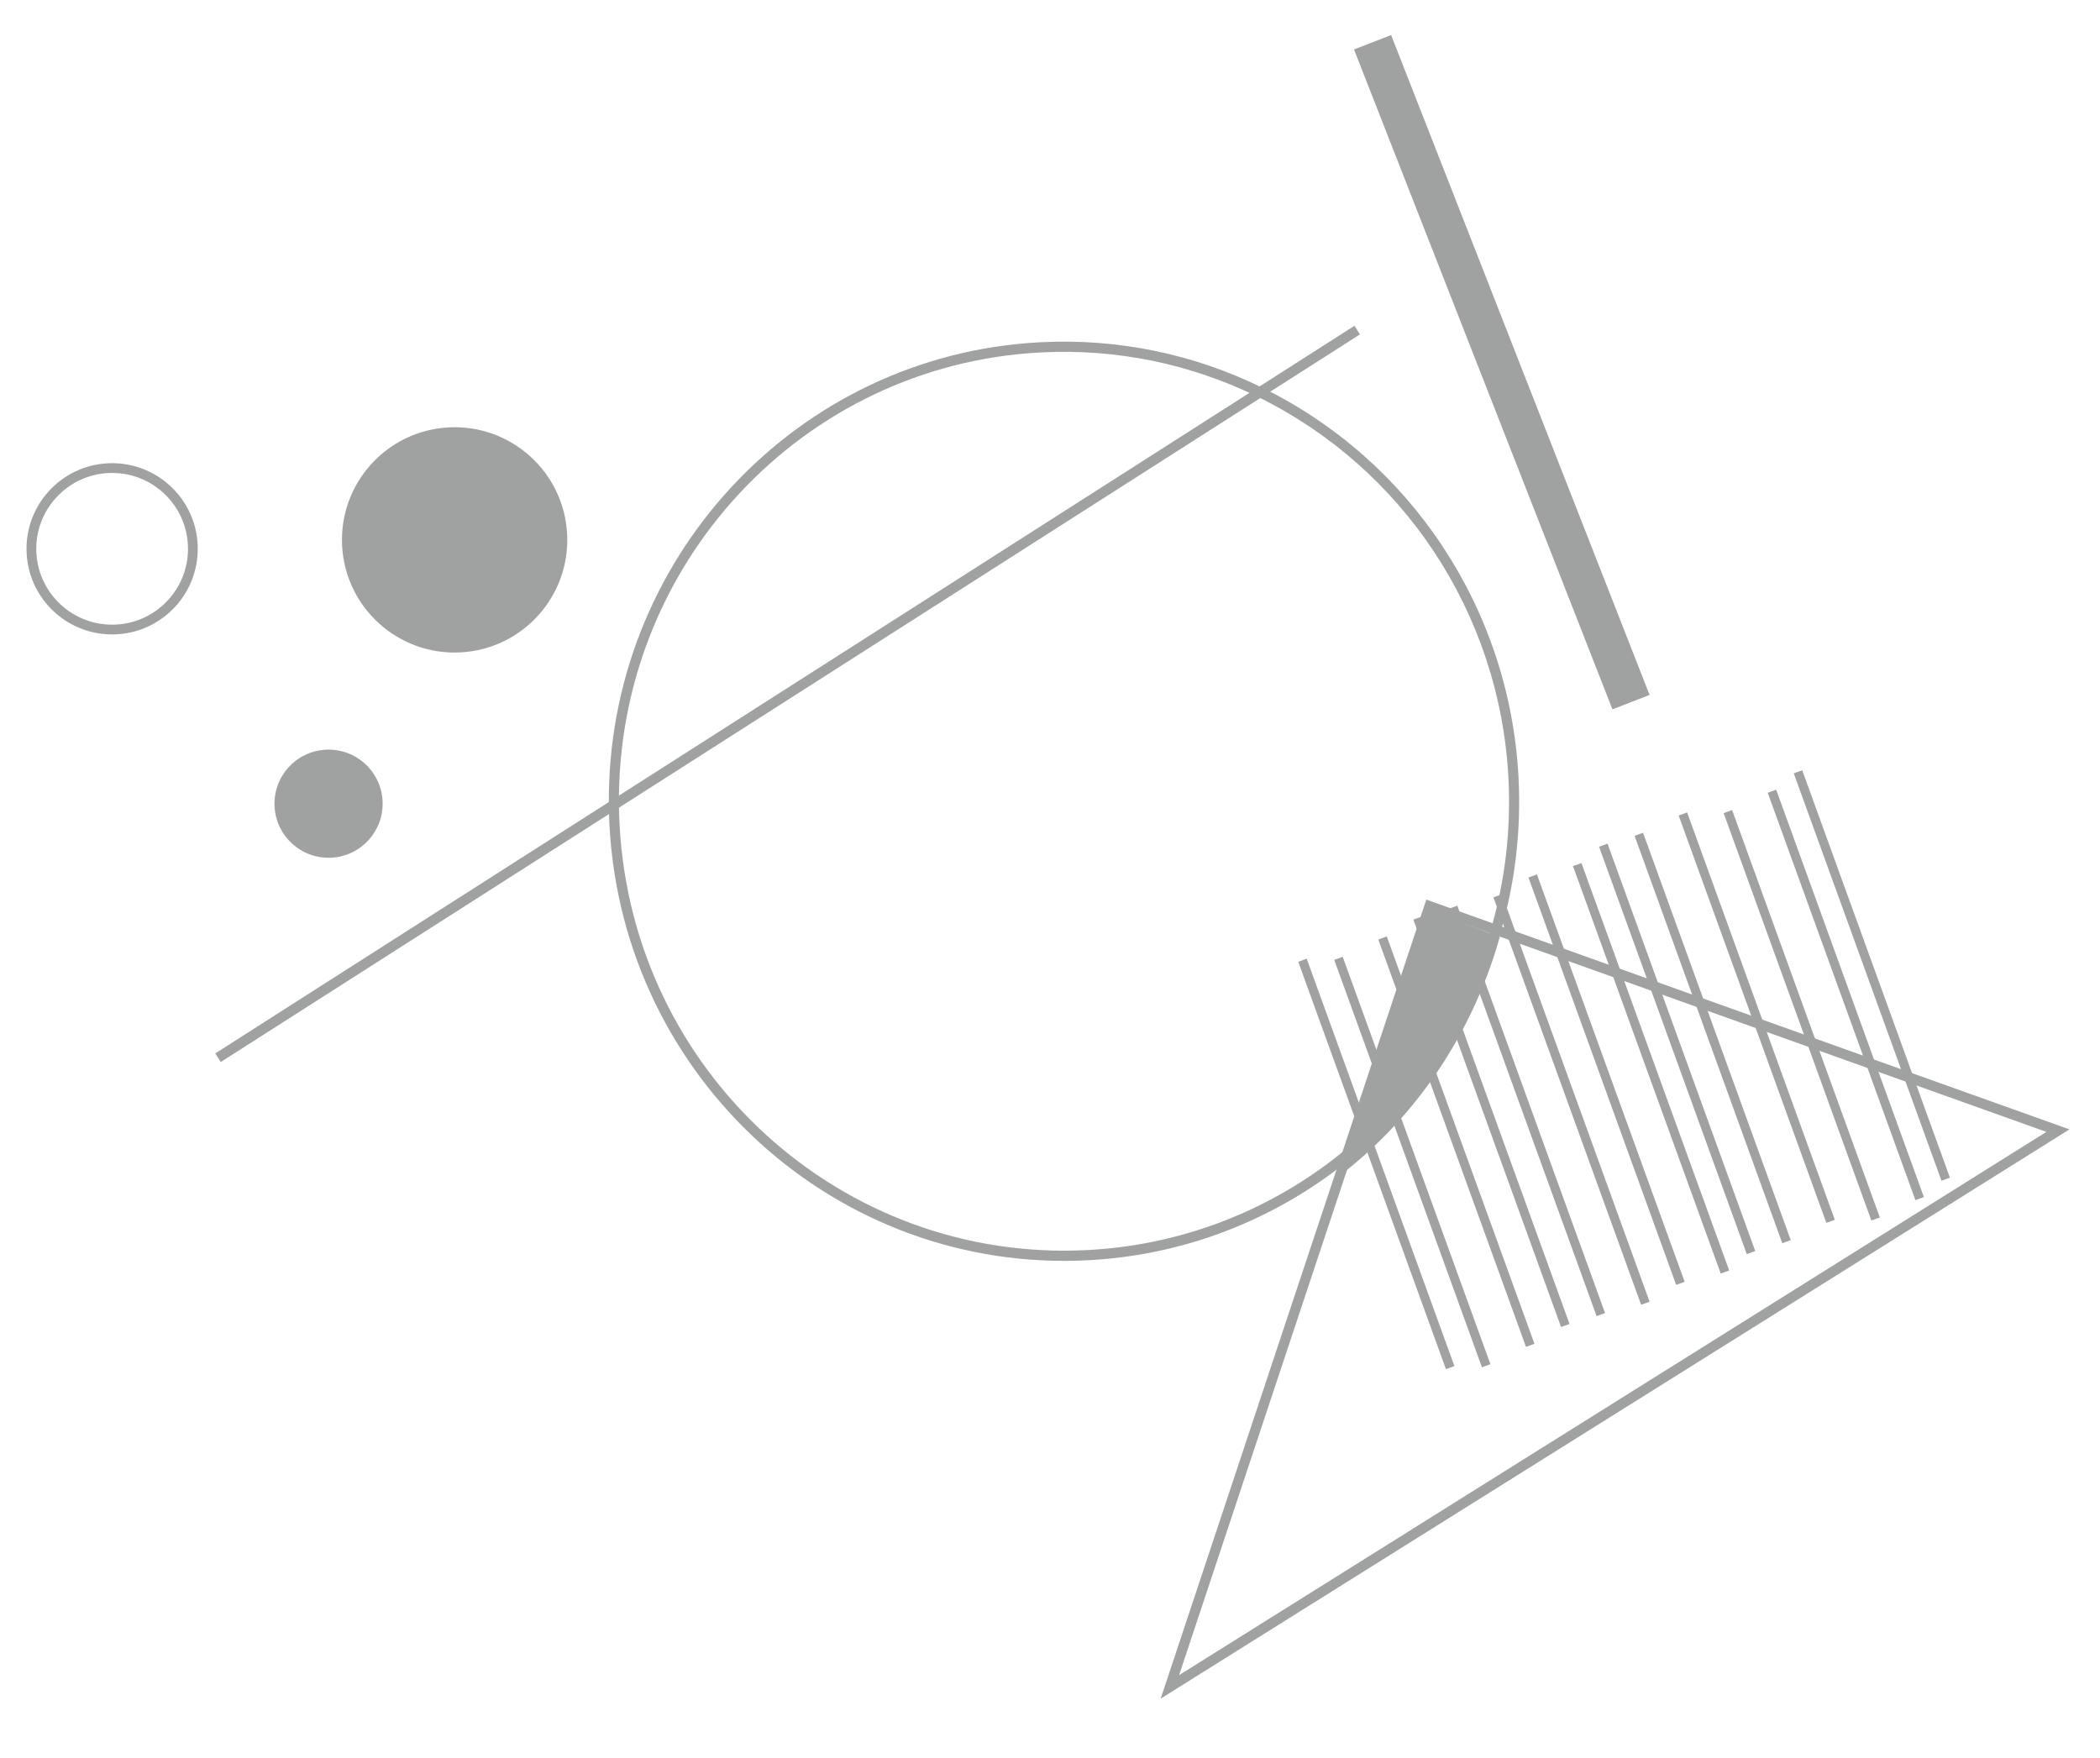
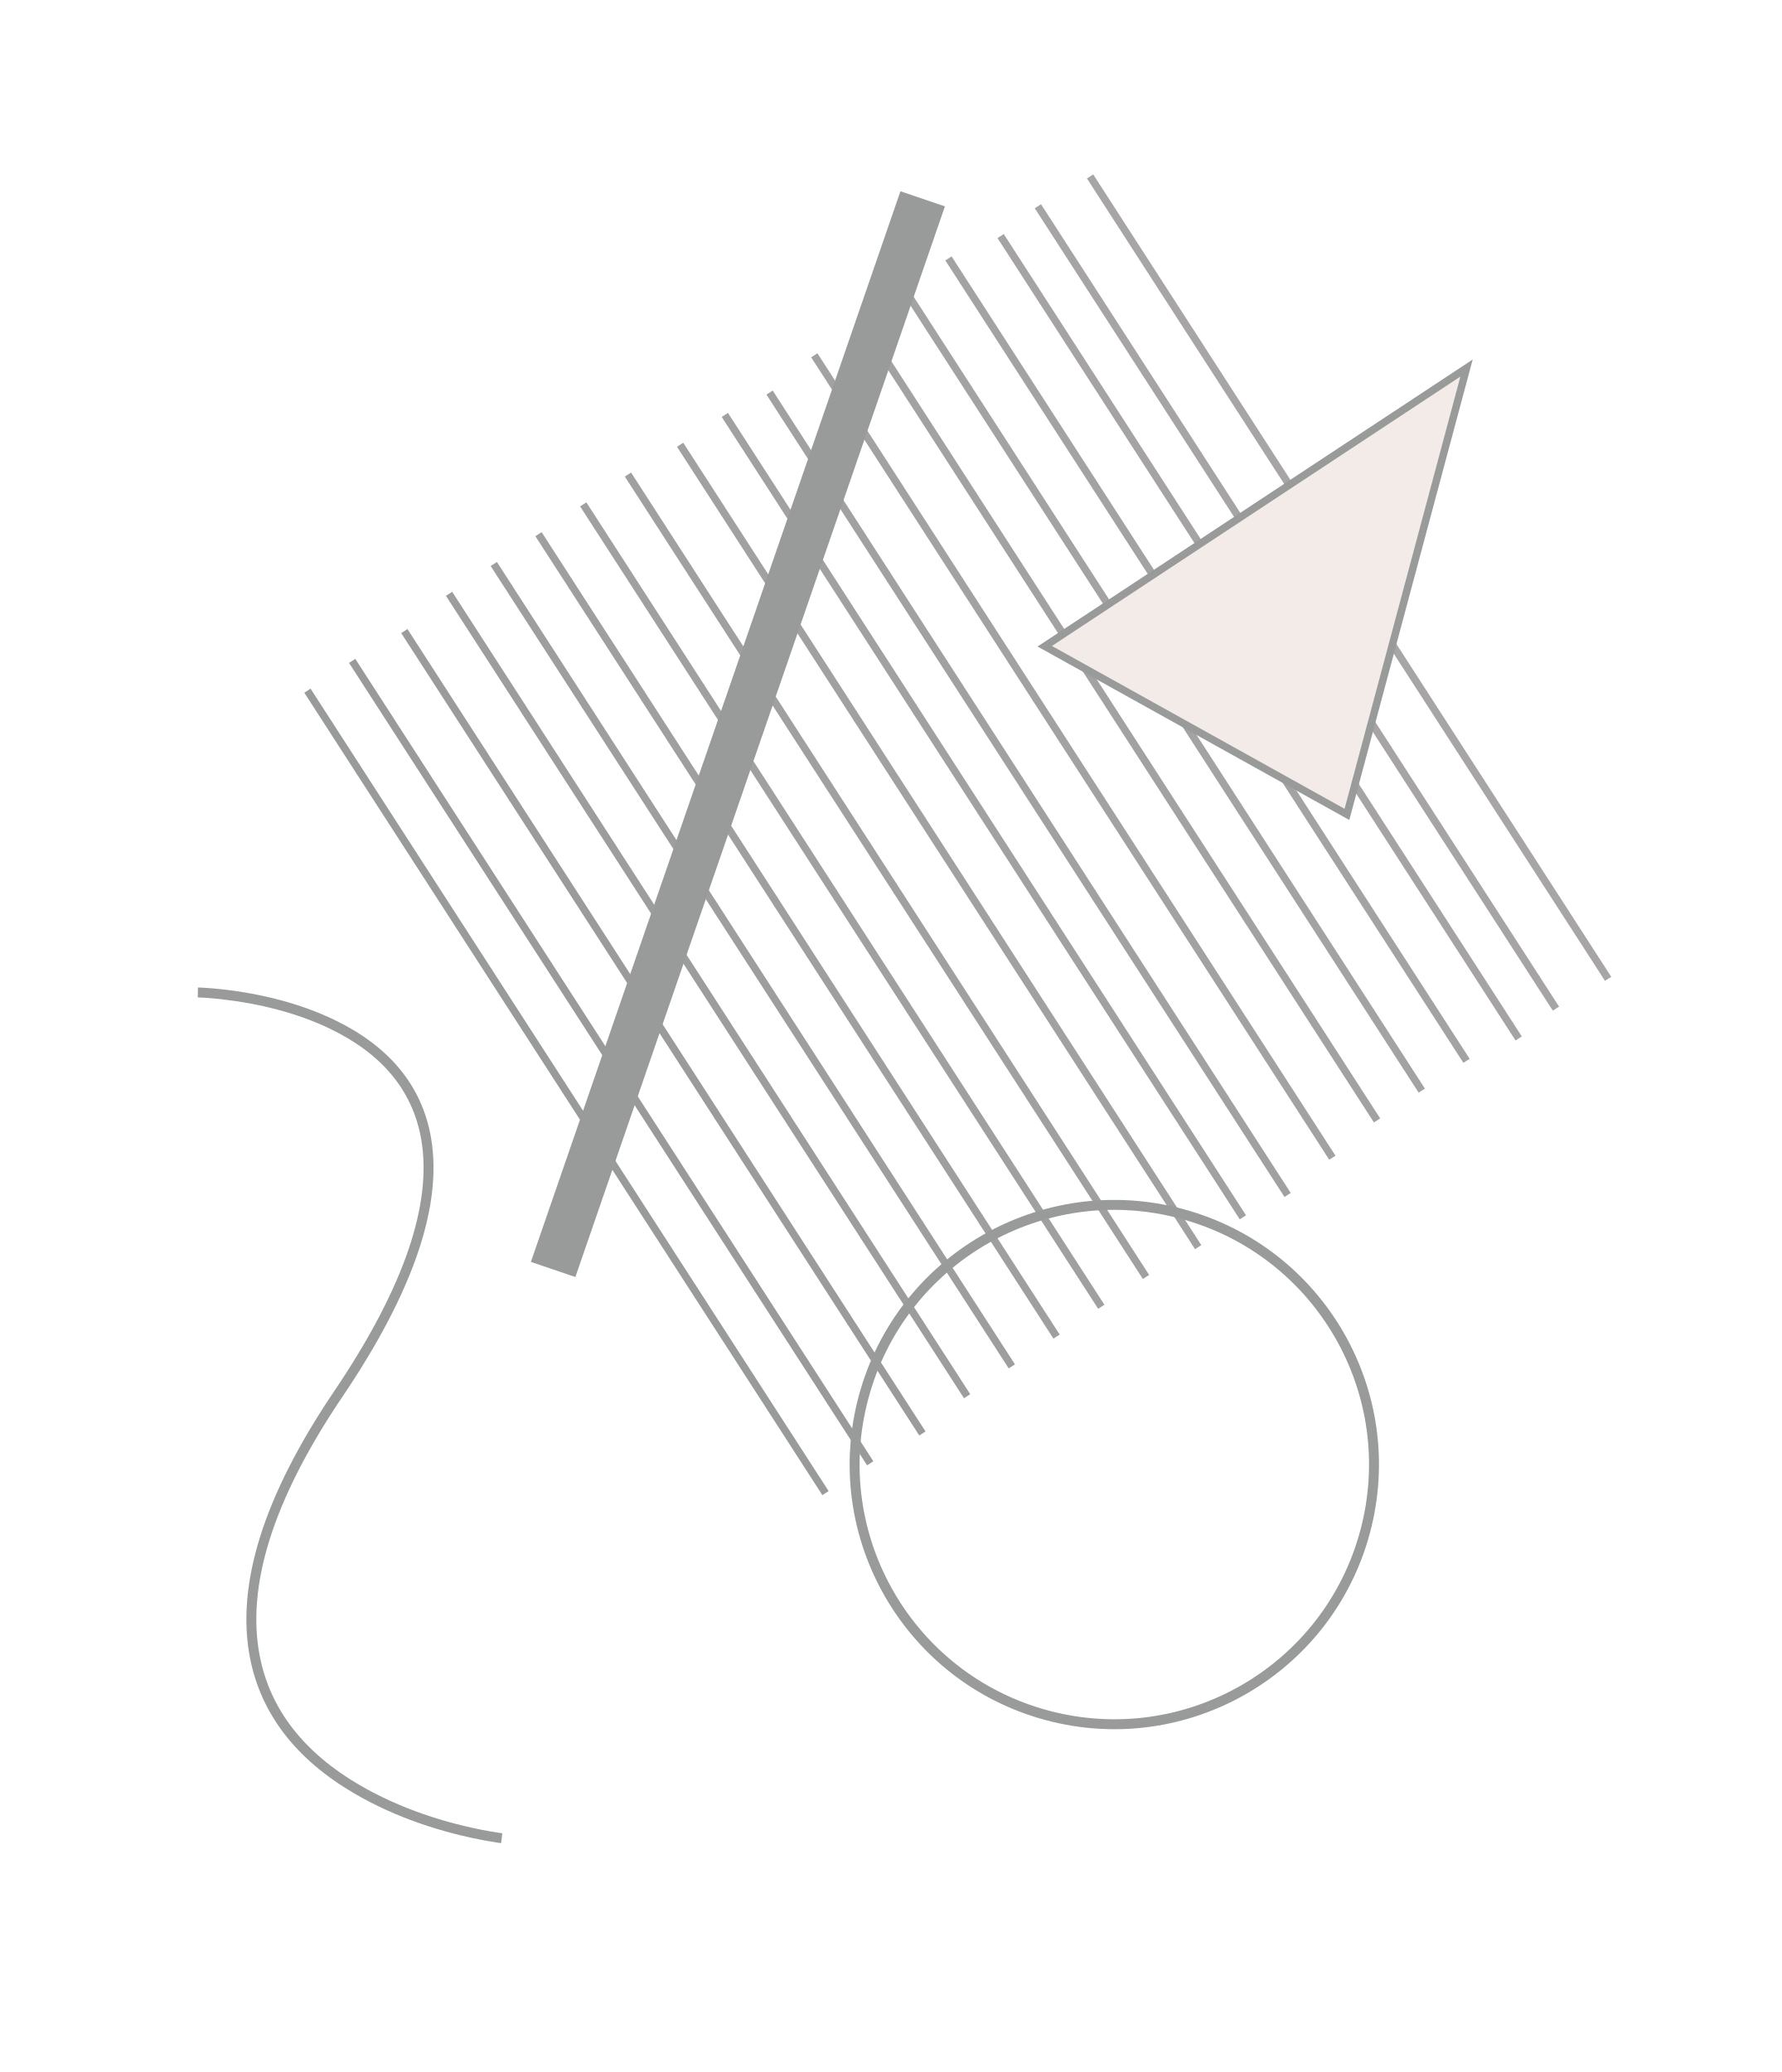
- <svg xmlns="http://www.w3.org/2000/svg" width="233" height="195" viewBox="0 0 233 195" fill="none">
-   <g opacity="0.372">
-     <path d="M144.512 106.546L160.9 151.751" stroke="#020303" />
-     <path d="M148.506 106.337L164.895 151.541" stroke="#020303" />
-     <path d="M153.395 104.078L169.783 149.282" stroke="#020303" />
-     <path d="M157.285 101.871L173.673 147.076" stroke="#020303" />
-     <path d="M161.227 100.664L177.615 145.868" stroke="#020303" />
-     <path d="M166.168 99.403L182.556 144.607" stroke="#020302" />
-     <path d="M170.057 97.197L186.446 142.401" stroke="#020302" />
-     <path d="M174.998 95.936L191.387 141.141" stroke="#020302" />
-     <path d="M177.89 93.782L194.278 138.986" stroke="#020302" />
-     <path d="M181.832 92.574L198.22 137.778" stroke="#020202" />
-     <path d="M186.72 90.315L203.108 135.519" stroke="#010202" />
-     <path d="M191.713 90.053L208.102 135.258" stroke="#010202" />
-     <path d="M196.602 87.794L212.99 132.999" stroke="#010202" />
-     <path d="M199.493 85.64L215.881 130.844" stroke="#010202" />
-     <path fill-rule="evenodd" clip-rule="evenodd" d="M166.461 103.542C168.1 97.981 168.792 92.165 168.483 86.258C167.5 67.497 156.476 51.066 140.038 43.011C132.427 39.278 124.008 37.525 115.378 37.977C88.322 39.395 67.251 62.122 67.554 89.394C67.557 90.052 67.58 90.751 67.621 91.544C69.096 119.679 92.865 141.297 120.716 139.837C130.674 139.315 140.051 135.894 147.914 130.069C156.772 123.51 163.312 114.187 166.461 103.542ZM139.55 44.029C155.624 51.905 166.402 67.971 167.364 86.317C167.666 92.093 166.989 97.781 165.387 103.218C162.308 113.625 155.912 122.742 147.251 129.156C139.562 134.852 130.395 138.197 120.657 138.707C93.424 140.134 70.182 118.996 68.74 91.486C68.7 90.71 68.677 90.028 68.674 89.386C68.379 62.716 88.982 40.494 115.437 39.107C123.877 38.665 132.108 40.379 139.55 44.029Z" fill="#010202" />
-     <path d="M24.491 117.843L23.887 116.885L150.283 36.148L150.886 37.106L24.491 117.843Z" fill="#010202" />
-     <path fill-rule="evenodd" clip-rule="evenodd" d="M183.024 77.11L178.905 78.708L150.231 5.489L154.35 3.891L183.024 77.11Z" fill="#010202" />
-     <path fill-rule="evenodd" clip-rule="evenodd" d="M12.939 70.383C18.179 70.108 22.203 65.638 21.928 60.399C21.654 55.159 17.184 51.134 11.945 51.409C6.705 51.683 2.68 56.154 2.955 61.393C3.229 66.632 7.7 70.657 12.939 70.383ZM12.002 52.489C16.644 52.246 20.605 55.812 20.848 60.455C21.091 65.098 17.525 69.059 12.883 69.302C8.24 69.546 4.278 65.979 4.035 61.336C3.792 56.694 7.359 52.733 12.002 52.489Z" fill="#010202" />
-     <path fill-rule="evenodd" clip-rule="evenodd" d="M42.447 88.864C42.62 92.173 40.078 94.996 36.769 95.17C33.46 95.343 30.636 92.801 30.463 89.492C30.29 86.183 32.832 83.359 36.141 83.186C39.45 83.013 42.273 85.555 42.447 88.864Z" fill="#010202" />
-     <path fill-rule="evenodd" clip-rule="evenodd" d="M62.925 59.252C63.286 66.146 57.99 72.027 51.096 72.388C44.201 72.75 38.32 67.454 37.959 60.56C37.598 53.665 42.893 47.784 49.788 47.423C56.681 47.062 62.563 52.357 62.925 59.252Z" fill="#010202" />
-     <path fill-rule="evenodd" clip-rule="evenodd" d="M128.778 188.482L229.611 125.315L158.254 99.818L128.778 188.482ZM227.051 125.594L130.822 185.877L158.951 101.26L227.051 125.594Z" fill="#010202" />
-     <path fill-rule="evenodd" clip-rule="evenodd" d="M166.406 103.956C163.403 114.635 157.142 123.886 148.764 130.356L158.077 100.829L166.406 103.956Z" fill="#010202" />
+ <svg xmlns="http://www.w3.org/2000/svg" width="239" height="278" viewBox="0 0 239 278" fill="none">
+   <g opacity="0.402">
+     <path d="M215.752 131.329L146.248 23.671" stroke="#231F20" />
+     <path d="M208.752 135.329L139.248 27.671" stroke="#201C1D" />
+     <path d="M203.752 139.329L134.248 31.671" stroke="#1E1A1C" />
+     <path d="M196.752 142.329L127.248 34.671" stroke="#1C191A" />
+     <path d="M190.752 146.329L121.248 38.671" stroke="#1B1819" />
+     <path d="M184.752 150.329L115.248 42.671" stroke="#191718" />
+     <path d="M178.752 155.329L109.248 47.671" stroke="#181617" />
+     <path d="M172.752 160.329L103.248 52.671" stroke="#171516" />
+     <path d="M166.752 163.329L97.248 55.671" stroke="#161415" />
+     <path d="M160.752 167.329L91.248 59.671" stroke="#151314" />
+     <path d="M153.752 171.329L84.248 63.671" stroke="#151213" />
+     <path d="M147.752 175.329L78.248 67.671" stroke="#131111" />
+     <path d="M141.752 179.329L72.248 71.671" stroke="#110F0F" />
+     <path d="M135.752 183.329L66.248 75.671" stroke="#0F0D0D" />
+     <path d="M129.752 187.329L60.248 79.671" stroke="#0C0A0A" />
+     <path d="M123.752 192.329L54.248 84.671" stroke="#080607" />
+     <path d="M116.752 196.329L47.248 88.671" stroke="#030303" />
+     <path d="M110.752 200.329L41.248 92.671" stroke="#010202" />
+     <path fill-rule="evenodd" clip-rule="evenodd" d="M196.757 49.38L180.71 109.267L140.168 86.706L196.757 49.38Z" fill="#DFCCC2" />
+     <path fill-rule="evenodd" clip-rule="evenodd" d="M196.757 49.38L180.71 109.267L140.168 86.706L196.757 49.38Z" stroke="#010202" />
+     <path fill-rule="evenodd" clip-rule="evenodd" d="M115.21 187.312C110.135 206.25 121.374 225.716 140.312 230.79C159.25 235.865 178.716 224.626 183.79 205.688C188.865 186.75 177.626 167.284 158.688 162.21C139.75 157.135 120.284 168.374 115.21 187.312ZM182.503 205.343C177.619 223.57 158.884 234.387 140.657 229.503C122.43 224.619 111.613 205.884 116.497 187.657C121.381 169.43 140.116 158.613 158.343 163.497C176.57 168.381 187.387 187.116 182.503 205.343Z" fill="#010202" />
+     <path d="M26.532 133.822L26.559 132.491C26.724 132.494 27.029 132.506 27.459 132.532C28.171 132.576 28.977 132.645 29.861 132.744C34.993 133.323 40.21 134.598 44.835 136.82C51.949 140.237 56.607 145.436 57.839 152.721C59.337 161.577 55.65 173.034 45.934 187.411C36.477 201.404 33.09 212.871 34.823 222.052C36.227 229.494 40.944 235.208 48.125 239.43C53.616 242.659 59.832 244.646 65.586 245.685C66.088 245.776 66.535 245.849 66.922 245.905C67.152 245.939 67.309 245.96 67.388 245.969L67.232 247.292C67.141 247.281 66.971 247.258 66.729 247.223C66.328 247.164 65.866 247.089 65.35 246.995C59.454 245.931 53.098 243.898 47.45 240.578C39.963 236.176 34.998 230.161 33.514 222.299C31.708 212.727 35.194 200.925 44.831 186.665C54.373 172.546 57.958 161.406 56.526 152.943C55.374 146.132 51.014 141.265 44.259 138.02C39.788 135.872 34.708 134.631 29.712 134.068C28.851 133.97 28.068 133.904 27.378 133.861C26.966 133.836 26.679 133.825 26.532 133.822Z" fill="#010202" />
+     <path fill-rule="evenodd" clip-rule="evenodd" d="M120.807 25.662L126.773 27.691L77.193 171.338L71.227 169.309L120.807 25.662Z" fill="#010202" />
  </g>
</svg>
